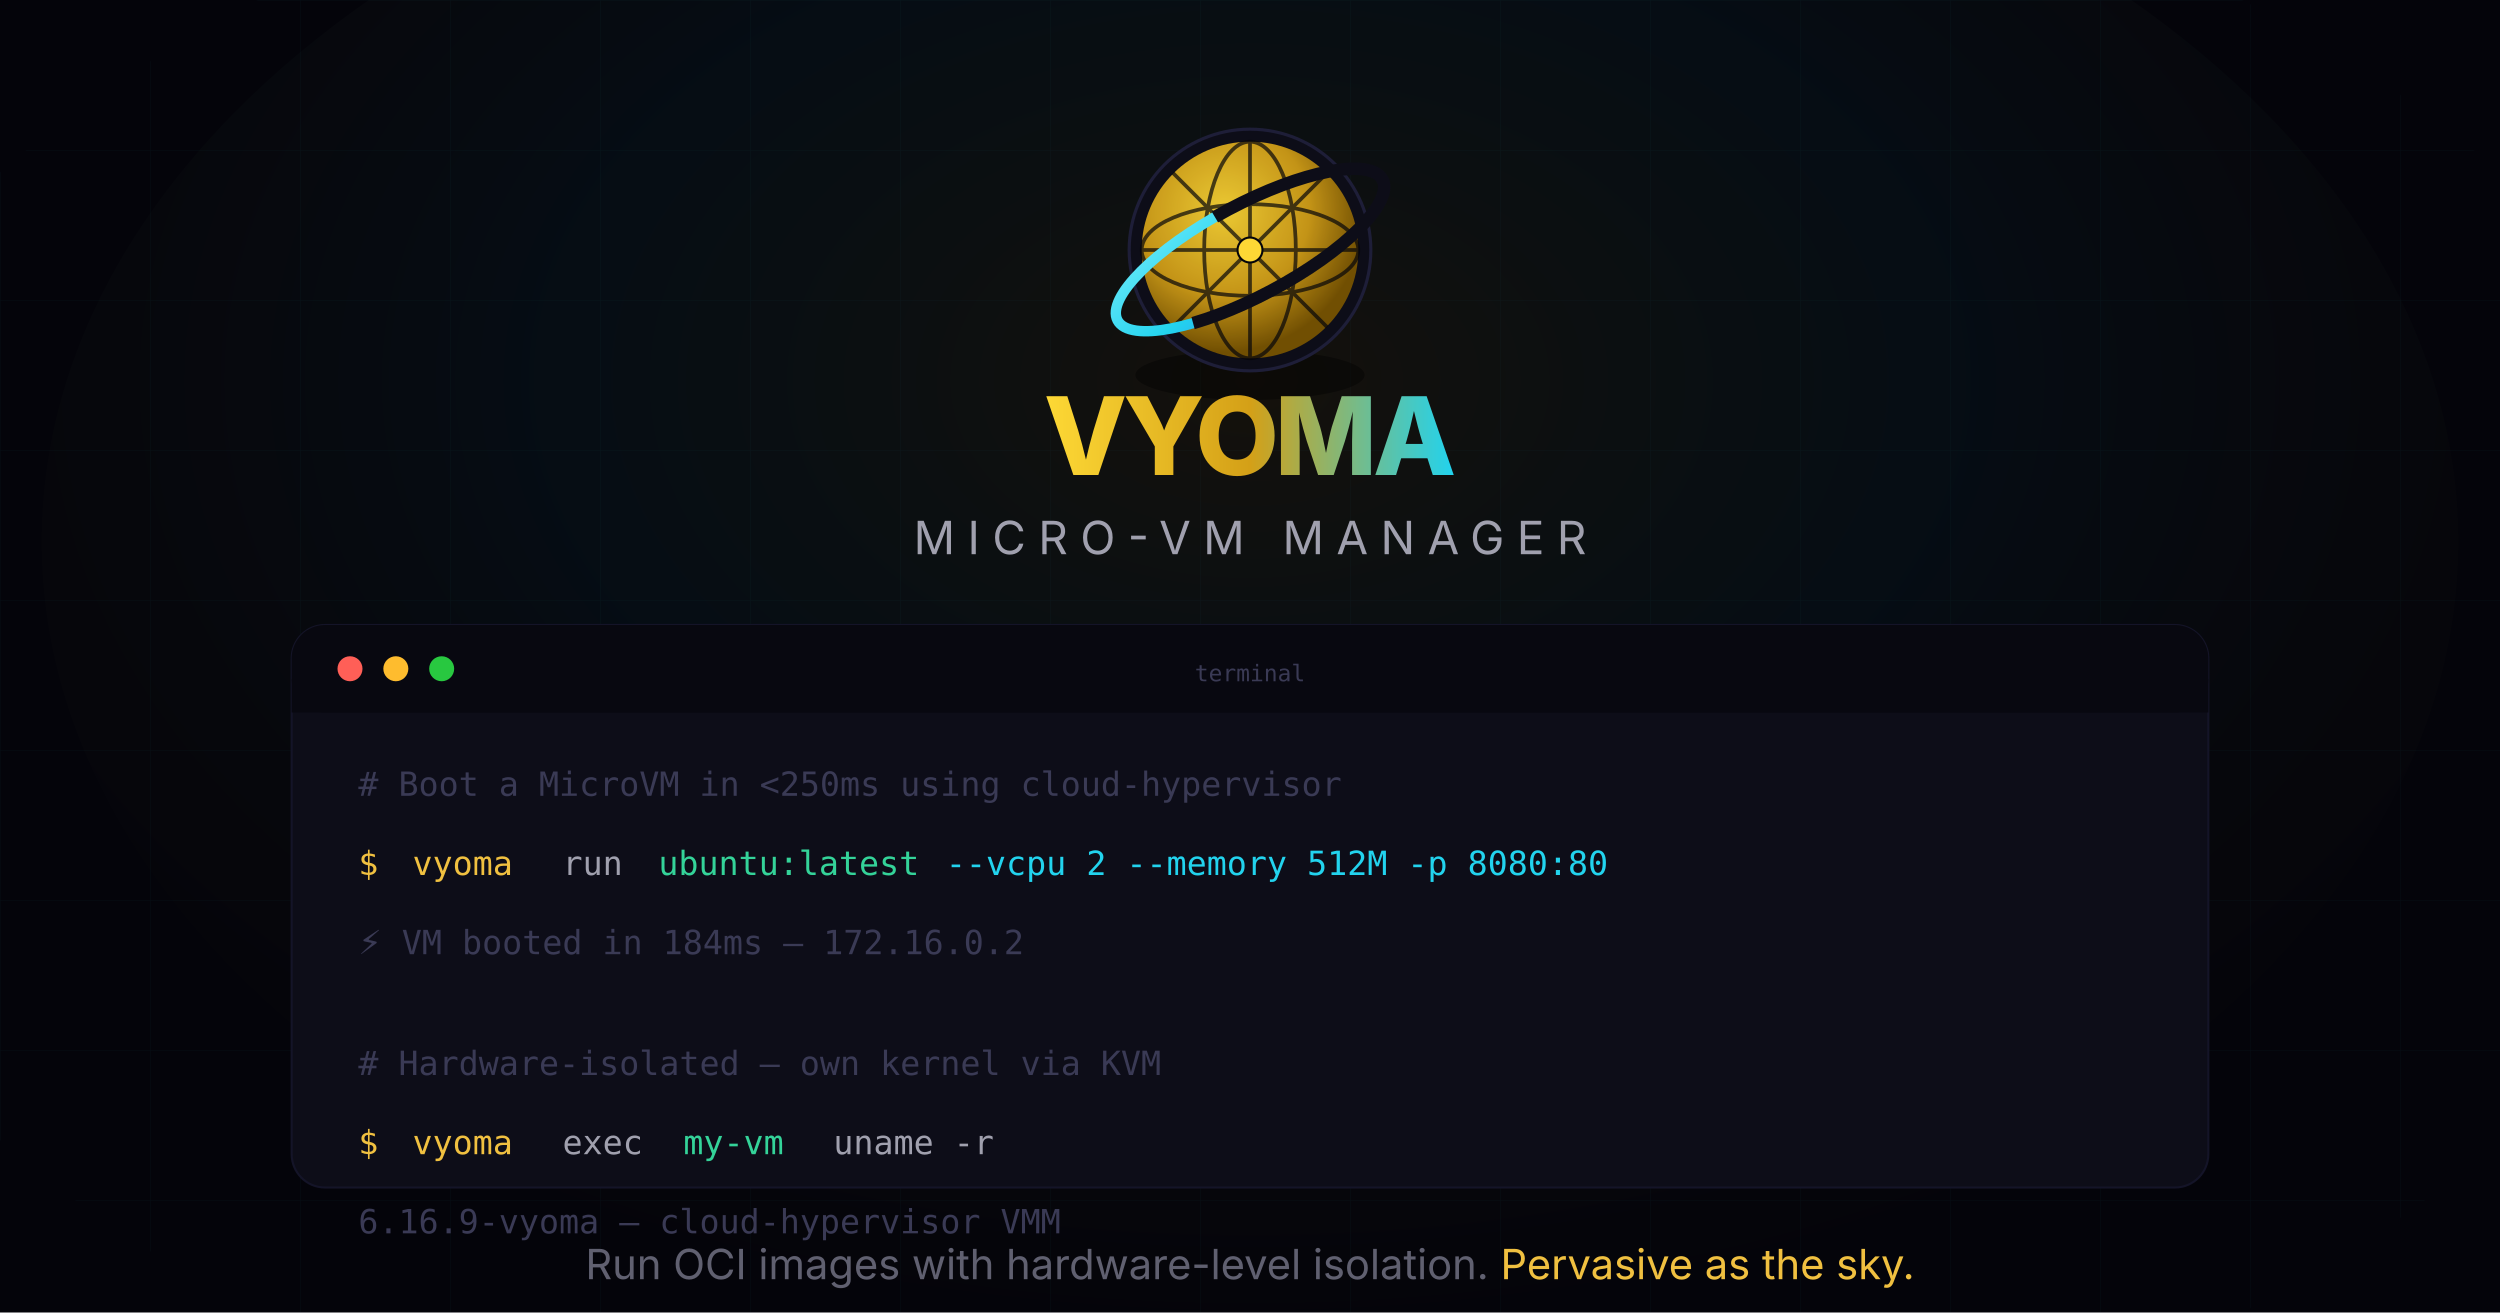
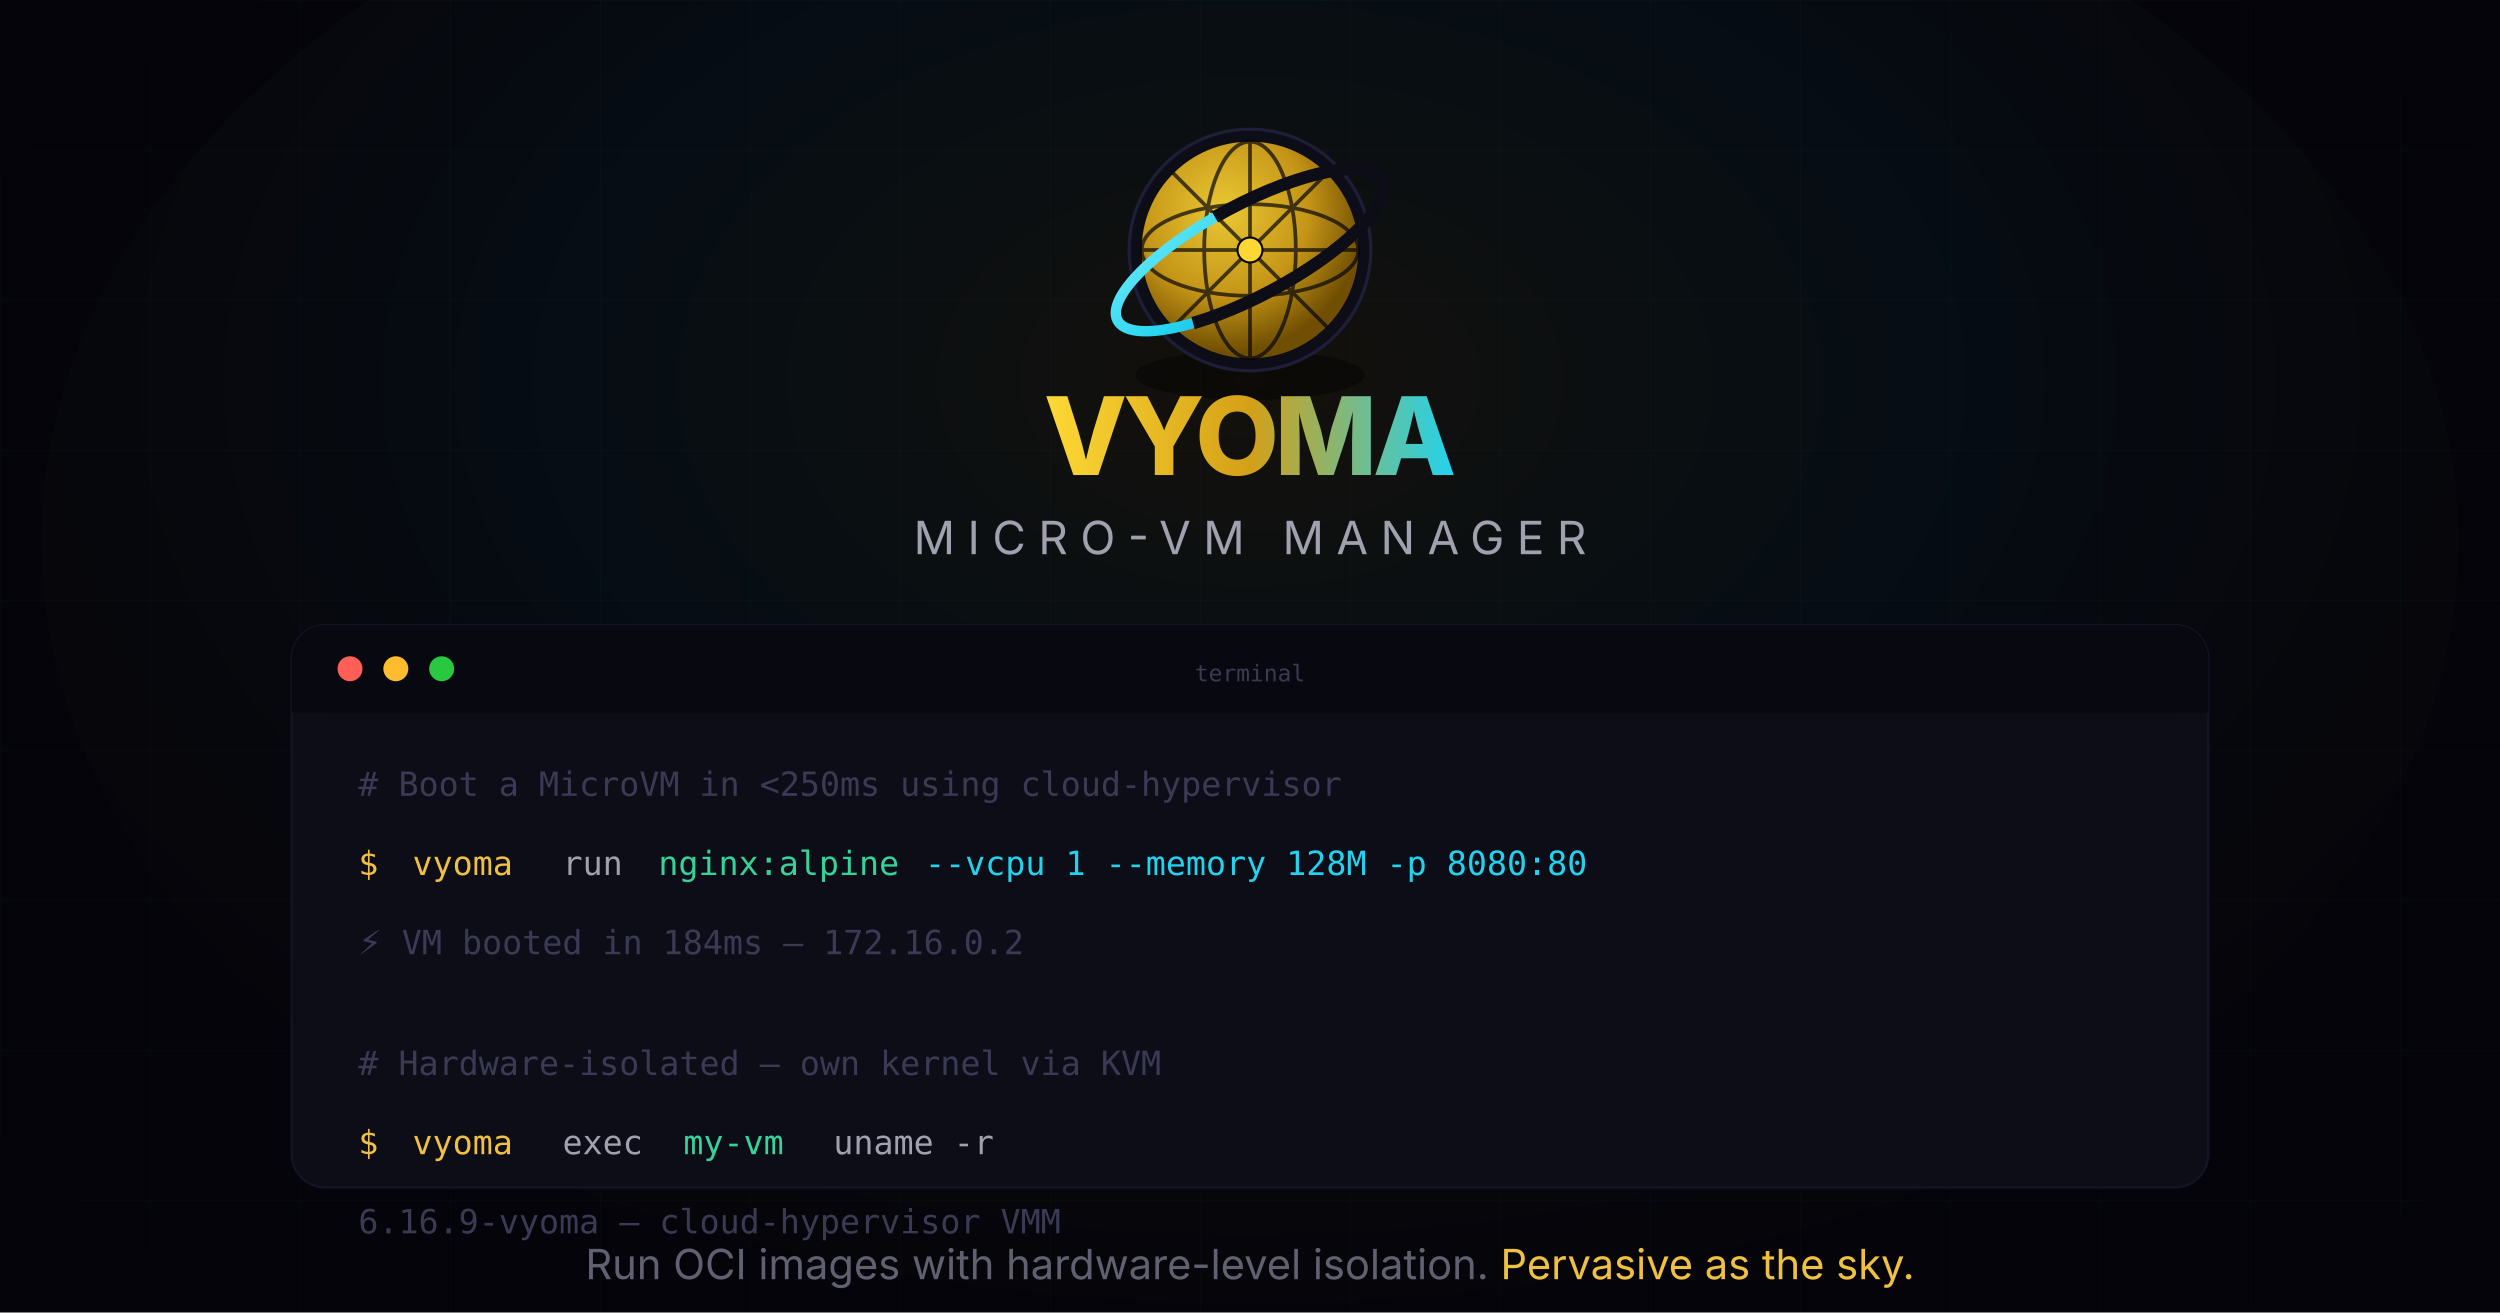
<svg xmlns="http://www.w3.org/2000/svg" width="1200" height="630" viewBox="0 0 1200 630">
  <defs>
    <linearGradient id="goldGrad" x1="0%" y1="0%" x2="100%" y2="100%">
      <stop offset="0%" stop-color="#fdd835" />
      <stop offset="60%" stop-color="#d4a017" />
      <stop offset="100%" stop-color="#a07800" />
    </linearGradient>
    <linearGradient id="orbitGrad" x1="0%" y1="0%" x2="100%" y2="100%">
      <stop offset="0%" stop-color="#67e8f9" />
      <stop offset="50%" stop-color="#22d3ee" />
      <stop offset="100%" stop-color="#3b82f6" />
    </linearGradient>
    <linearGradient id="titleGrad" x1="0%" y1="0%" x2="100%" y2="0%">
      <stop offset="0%" stop-color="#fdd835" />
      <stop offset="50%" stop-color="#d4a017" />
      <stop offset="100%" stop-color="#22d3ee" />
    </linearGradient>
    <radialGradient id="bgGlow" cx="50%" cy="40%" r="60%">
      <stop offset="0%" stop-color="#d4a017" stop-opacity="0.08" />
      <stop offset="50%" stop-color="#22d3ee" stop-opacity="0.04" />
      <stop offset="100%" stop-color="#d4a017" stop-opacity="0" />
    </radialGradient>
    <radialGradient id="sphereGrad" cx="38%" cy="32%" r="65%">
      <stop offset="0%" stop-color="#fdd835" />
      <stop offset="60%" stop-color="#d4a017" />
      <stop offset="100%" stop-color="#7a5500" />
    </radialGradient>
    <clipPath id="gridMask">
      <ellipse cx="600" cy="315" rx="720" ry="420" />
    </clipPath>
  </defs>
  <rect width="1200" height="630" fill="#04040a" />
  <g clip-path="url(#gridMask)" opacity="0.25">
    <pattern id="grid" width="72" height="72" patternUnits="userSpaceOnUse">
      <path d="M 72 0 L 0 0 0 72" fill="none" stroke="#22d3ee" stroke-width="0.4" opacity="0.2" />
    </pattern>
    <rect width="1200" height="630" fill="url(#grid)" />
  </g>
  <ellipse cx="600" cy="260" rx="580" ry="380" fill="url(#bgGlow)" />
  <g transform="translate(600, 120)">
    <ellipse cx="0" cy="60" rx="55" ry="12" fill="#000" opacity="0.4" />
    <circle cx="0" cy="0" r="58" fill="#0d0d18" stroke="#1e1e38" stroke-width="1.5" />
    <circle cx="0" cy="0" r="52" fill="url(#sphereGrad)" opacity="0.92" />
    <g stroke="#04040a" stroke-width="1.8" fill="none" opacity="0.7">
      <line x1="0" y1="-52" x2="0" y2="52" />
      <line x1="-52" y1="0" x2="52" y2="0" />
      <line x1="-37" y1="-37" x2="37" y2="37" />
      <line x1="37" y1="-37" x2="-37" y2="37" />
      <ellipse cx="0" cy="0" rx="52" ry="22" />
      <ellipse cx="0" cy="0" rx="22" ry="52" />
    </g>
    <circle cx="0" cy="0" r="6" fill="#fdd835" stroke="#04040a" stroke-width="1" />
    <ellipse cx="0" cy="0" rx="72" ry="22" fill="none" stroke="url(#orbitGrad)" stroke-width="5" transform="rotate(-28)" stroke-linecap="round" />
    <ellipse cx="0" cy="0" rx="72" ry="22" fill="none" stroke="#0d0d18" stroke-width="6" transform="rotate(-28)" stroke-dasharray="120 110" />
  </g>
  <text x="600" y="228" text-anchor="middle" font-family="Inter, system-ui, sans-serif" font-size="52" font-weight="800" letter-spacing="-2" fill="url(#titleGrad)">VYOMA</text>
  <text x="600" y="266" text-anchor="middle" font-family="Inter, system-ui, sans-serif" font-size="22" font-weight="400" letter-spacing="6" fill="#a0a0ae">MICRO-VM MANAGER</text>
  <g transform="translate(140, 300)">
    <rect width="920" height="270" rx="16" fill="#0d0d18" stroke="#141428" stroke-width="1" />
    <rect width="920" height="42" rx="16" fill="#080810" />
    <rect y="26" width="920" height="16" fill="#080810" />
    <circle cx="28" cy="21" r="6" fill="#ff5f57" />
    <circle cx="50" cy="21" r="6" fill="#febc2e" />
    <circle cx="72" cy="21" r="6" fill="#28c840" />
    <text x="460" y="27" text-anchor="middle" font-family="JetBrains Mono, monospace" font-size="11" fill="#3a3a55">terminal</text>
    <g transform="translate(32, 82)" font-family="JetBrains Mono, monospace" font-size="16">
      <text x="0" y="0" fill="#3a3a55"># Boot a MicroVM in &lt;250ms using cloud-hypervisor</text>
      <text x="0" y="38" fill="#f0c040">$ </text>
      <text x="26" y="38" fill="#f0c040">vyoma</text>
      <text x="98" y="38" fill="#a0a0ae"> run </text>
-       <text x="144" y="38" fill="#34d399">ubuntu:latest</text>
-       <text x="282" y="38" fill="#22d3ee">--vcpu 2 --memory 512M -p 8080:80</text>
+       <text x="144" y="38" fill="#34d399">nginx:alpine</text>
+       <text x="272" y="38" fill="#22d3ee">--vcpu 1 --memory 128M -p 8080:80</text>
      <text x="0" y="76" fill="#3a3a55">⚡ VM booted in 184ms — 172.16.0.2</text>
      <text x="0" y="134" fill="#3a3a55"># Hardware-isolated — own kernel via KVM</text>
      <text x="0" y="172" fill="#f0c040">$ </text>
      <text x="26" y="172" fill="#f0c040">vyoma</text>
      <text x="98" y="172" fill="#a0a0ae"> exec </text>
      <text x="156" y="172" fill="#34d399">my-vm</text>
      <text x="228" y="172" fill="#a0a0ae"> uname -r</text>
      <text x="0" y="210" fill="#3a3a55">6.16.9-vyoma — cloud-hypervisor VMM</text>
    </g>
  </g>
  <text x="600" y="614" text-anchor="middle" font-family="Inter, system-ui, sans-serif" font-size="20" fill="#606070">
    Run OCI images with hardware-level isolation.
    <tspan fill="#f0c040"> Pervasive as the sky.</tspan>
  </text>
</svg>
